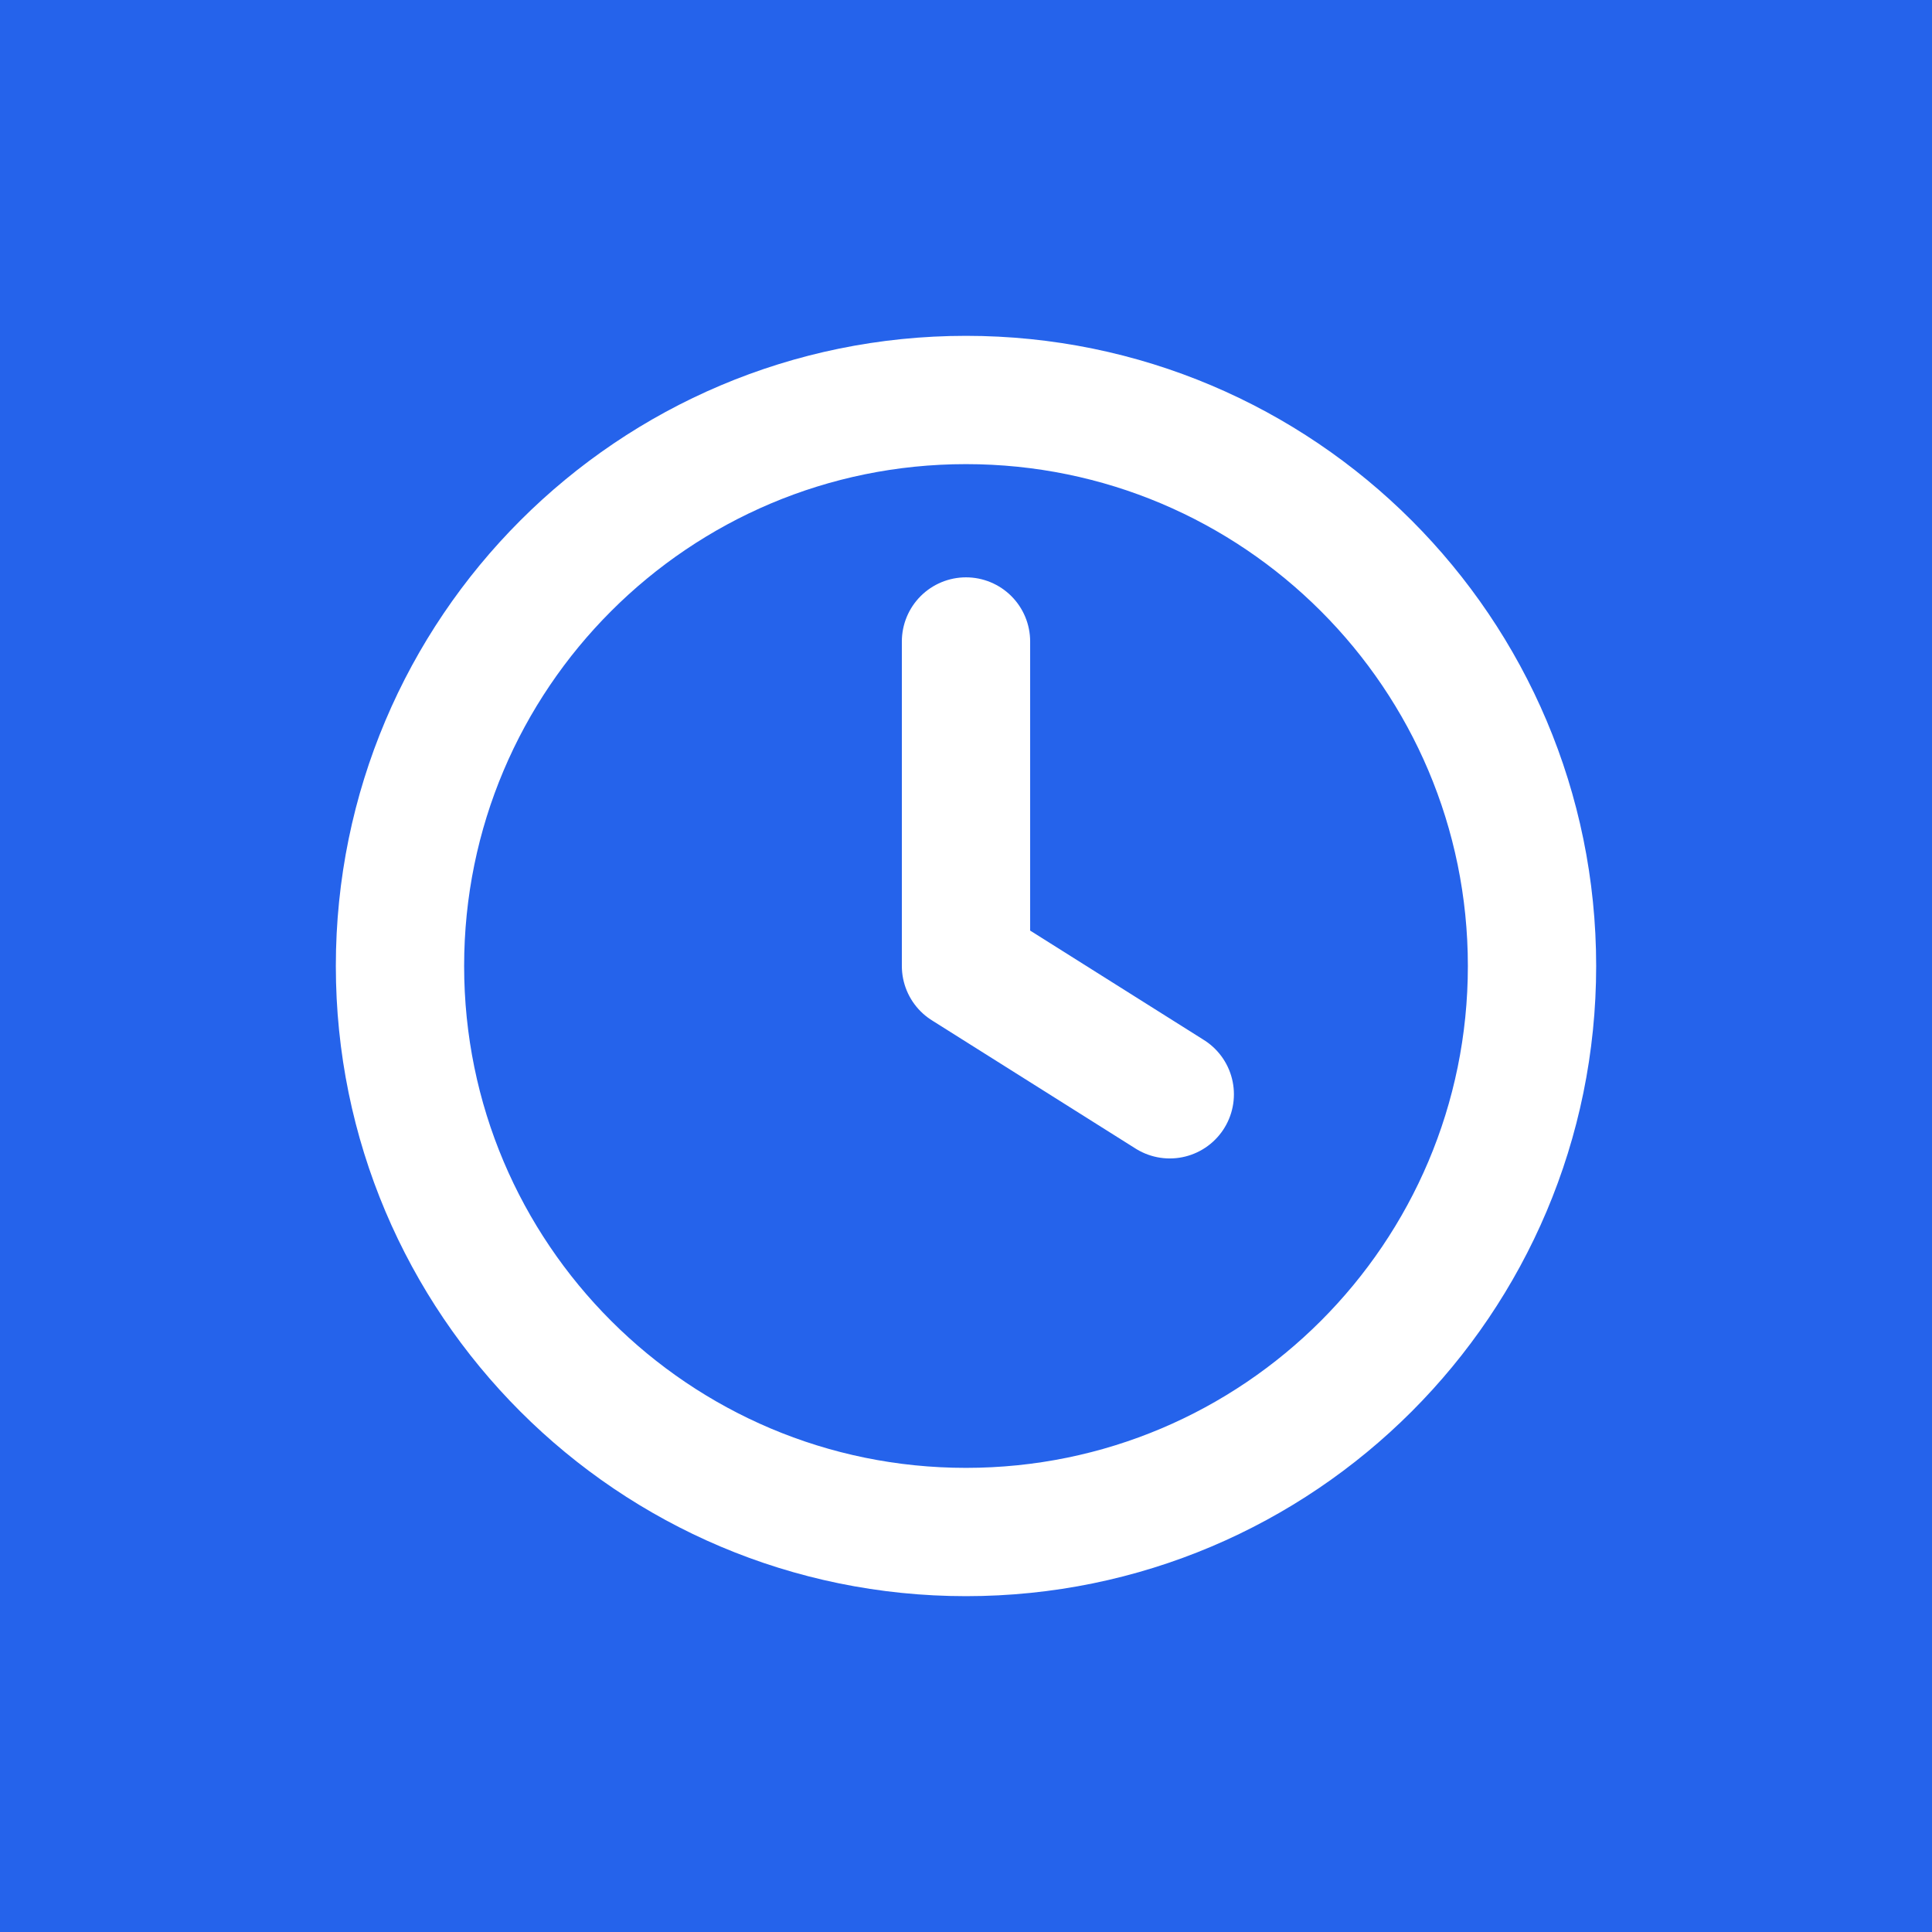
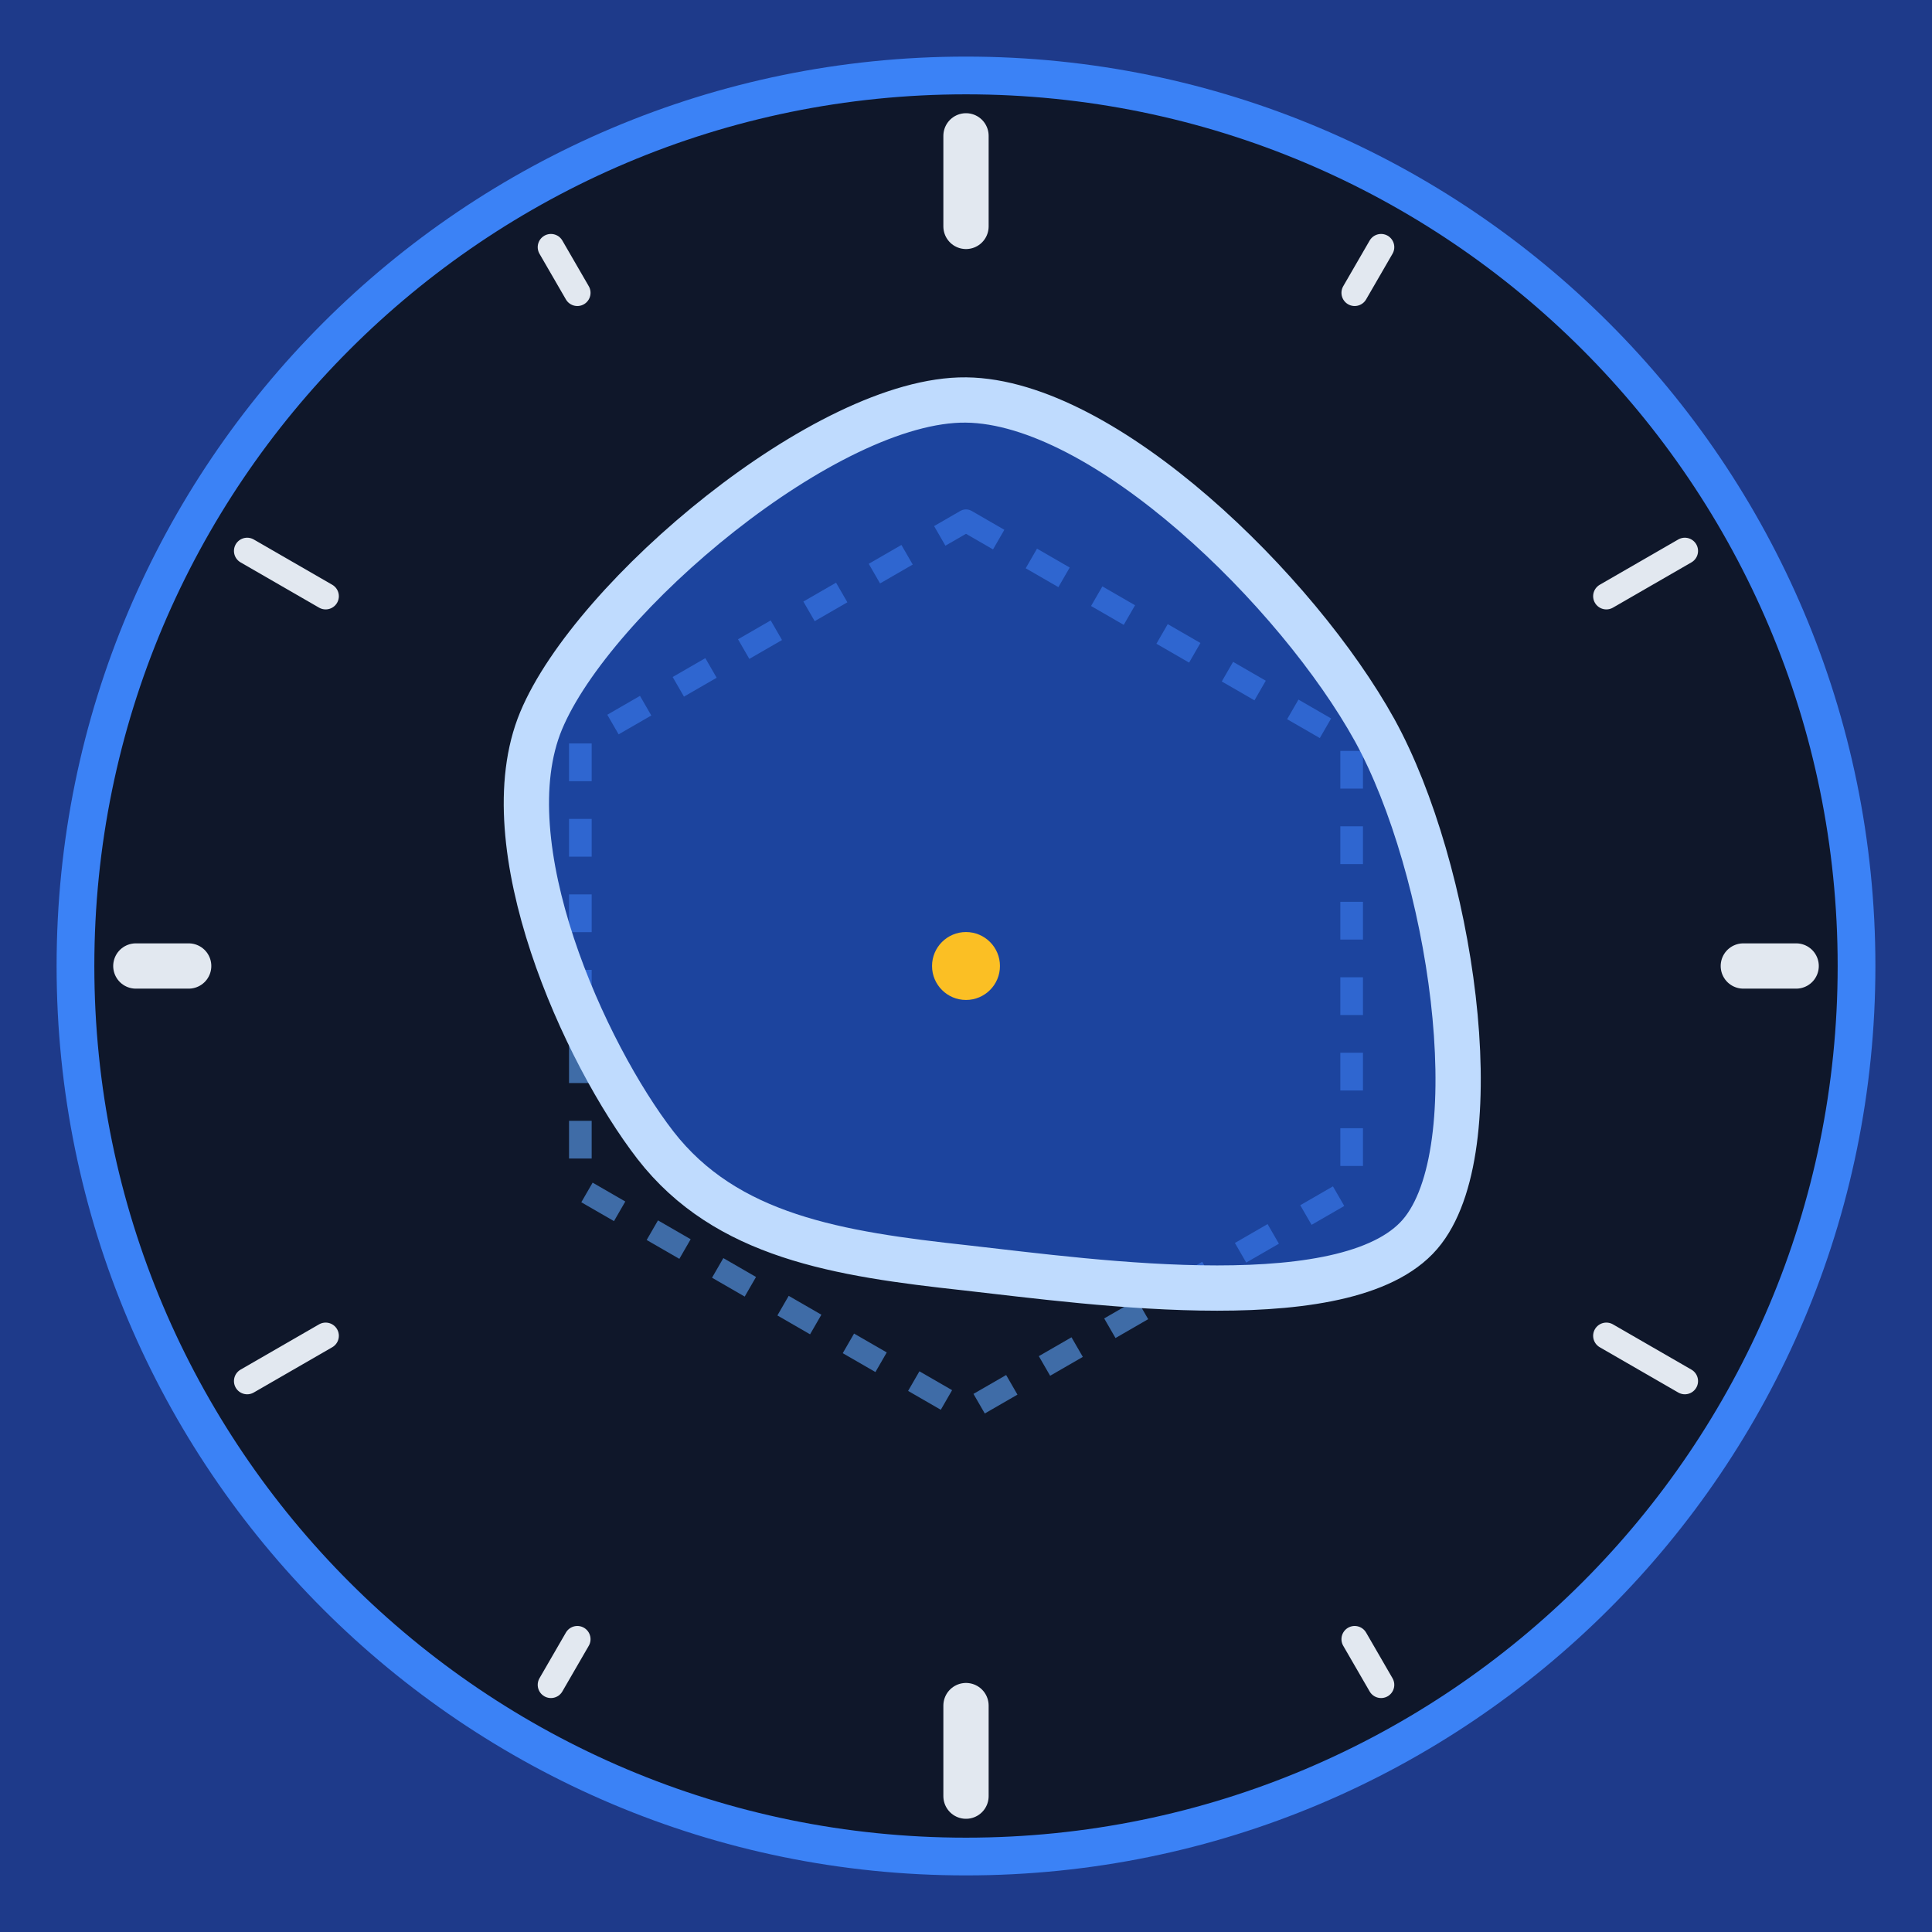
<svg xmlns="http://www.w3.org/2000/svg" viewBox="0 0 512 512">
-   <rect width="512" height="512" fill="#2563eb" />
-   <circle cx="256" cy="256" r="150" fill="none" stroke="#fff" stroke-width="34" />
-   <path d="M256 170v86l54 34" fill="none" stroke="#fff" stroke-width="34" stroke-linecap="round" stroke-linejoin="round" />
+   <rect width="512" height="512" fill="#1e3a8a" />
+   <circle cx="256" cy="256" r="236" fill="#0f172a" />
+   <circle cx="256" cy="256" r="236" fill="none" stroke="#3b82f6" stroke-width="10" />
+   <line x1="256.0" y1="60.0" x2="256.0" y2="36.0" stroke="#e2e8f0" stroke-width="12" stroke-linecap="round" />
+   <line x1="359.0" y1="77.6" x2="366.0" y2="65.5" stroke="#e2e8f0" stroke-width="7" stroke-linecap="round" />
+   <line x1="425.7" y1="158.0" x2="446.5" y2="146.0" stroke="#e2e8f0" stroke-width="7" stroke-linecap="round" />
+   <line x1="462.0" y1="256.0" x2="476.0" y2="256.0" stroke="#e2e8f0" stroke-width="12" stroke-linecap="round" />
+   <line x1="425.7" y1="354.0" x2="446.5" y2="366.0" stroke="#e2e8f0" stroke-width="7" stroke-linecap="round" />
+   <line x1="359.0" y1="434.4" x2="366.0" y2="446.5" stroke="#e2e8f0" stroke-width="7" stroke-linecap="round" />
+   <line x1="256.0" y1="452.0" x2="256.0" y2="476.0" stroke="#e2e8f0" stroke-width="12" stroke-linecap="round" />
+   <line x1="153.0" y1="434.4" x2="146.0" y2="446.5" stroke="#e2e8f0" stroke-width="7" stroke-linecap="round" />
+   <line x1="86.3" y1="354.0" x2="65.5" y2="366.0" stroke="#e2e8f0" stroke-width="7" stroke-linecap="round" />
+   <line x1="50.0" y1="256.0" x2="36.0" y2="256.0" stroke="#e2e8f0" stroke-width="12" stroke-linecap="round" />
+   <line x1="86.3" y1="158.0" x2="65.5" y2="146.0" stroke="#e2e8f0" stroke-width="7" stroke-linecap="round" />
+   <line x1="153.0" y1="77.6" x2="146.0" y2="65.5" stroke="#e2e8f0" stroke-width="7" stroke-linecap="round" />
+   <polygon points="256.0,138.0 358.2,197.0 358.2,315.0 256.0,374.0 153.8,315.0 153.8,197.0" fill="none" stroke="#60a5fa" stroke-opacity=".6" stroke-width="6" stroke-dasharray="10 10" stroke-linejoin="round" />
+   <path d="M256.0,106.0C292.8,106.4 344.0,156.8 364.3,193.5C384.5,230.2 395.3,302.3 377.2,326.0C359.2,349.8 289.9,339.8 256.0,336.0C222.1,332.3 192.5,327.7 173.7,303.5C155.0,279.3 129.7,223.9 143.4,191.0C157.1,158.1 219.2,105.6 256.0,106.0Z" fill="#2563eb" fill-opacity=".6" stroke="#bfdbfe" stroke-width="12" stroke-linejoin="round" />
+   <circle cx="256" cy="256" r="9" fill="#fbbf24" />
</svg>
